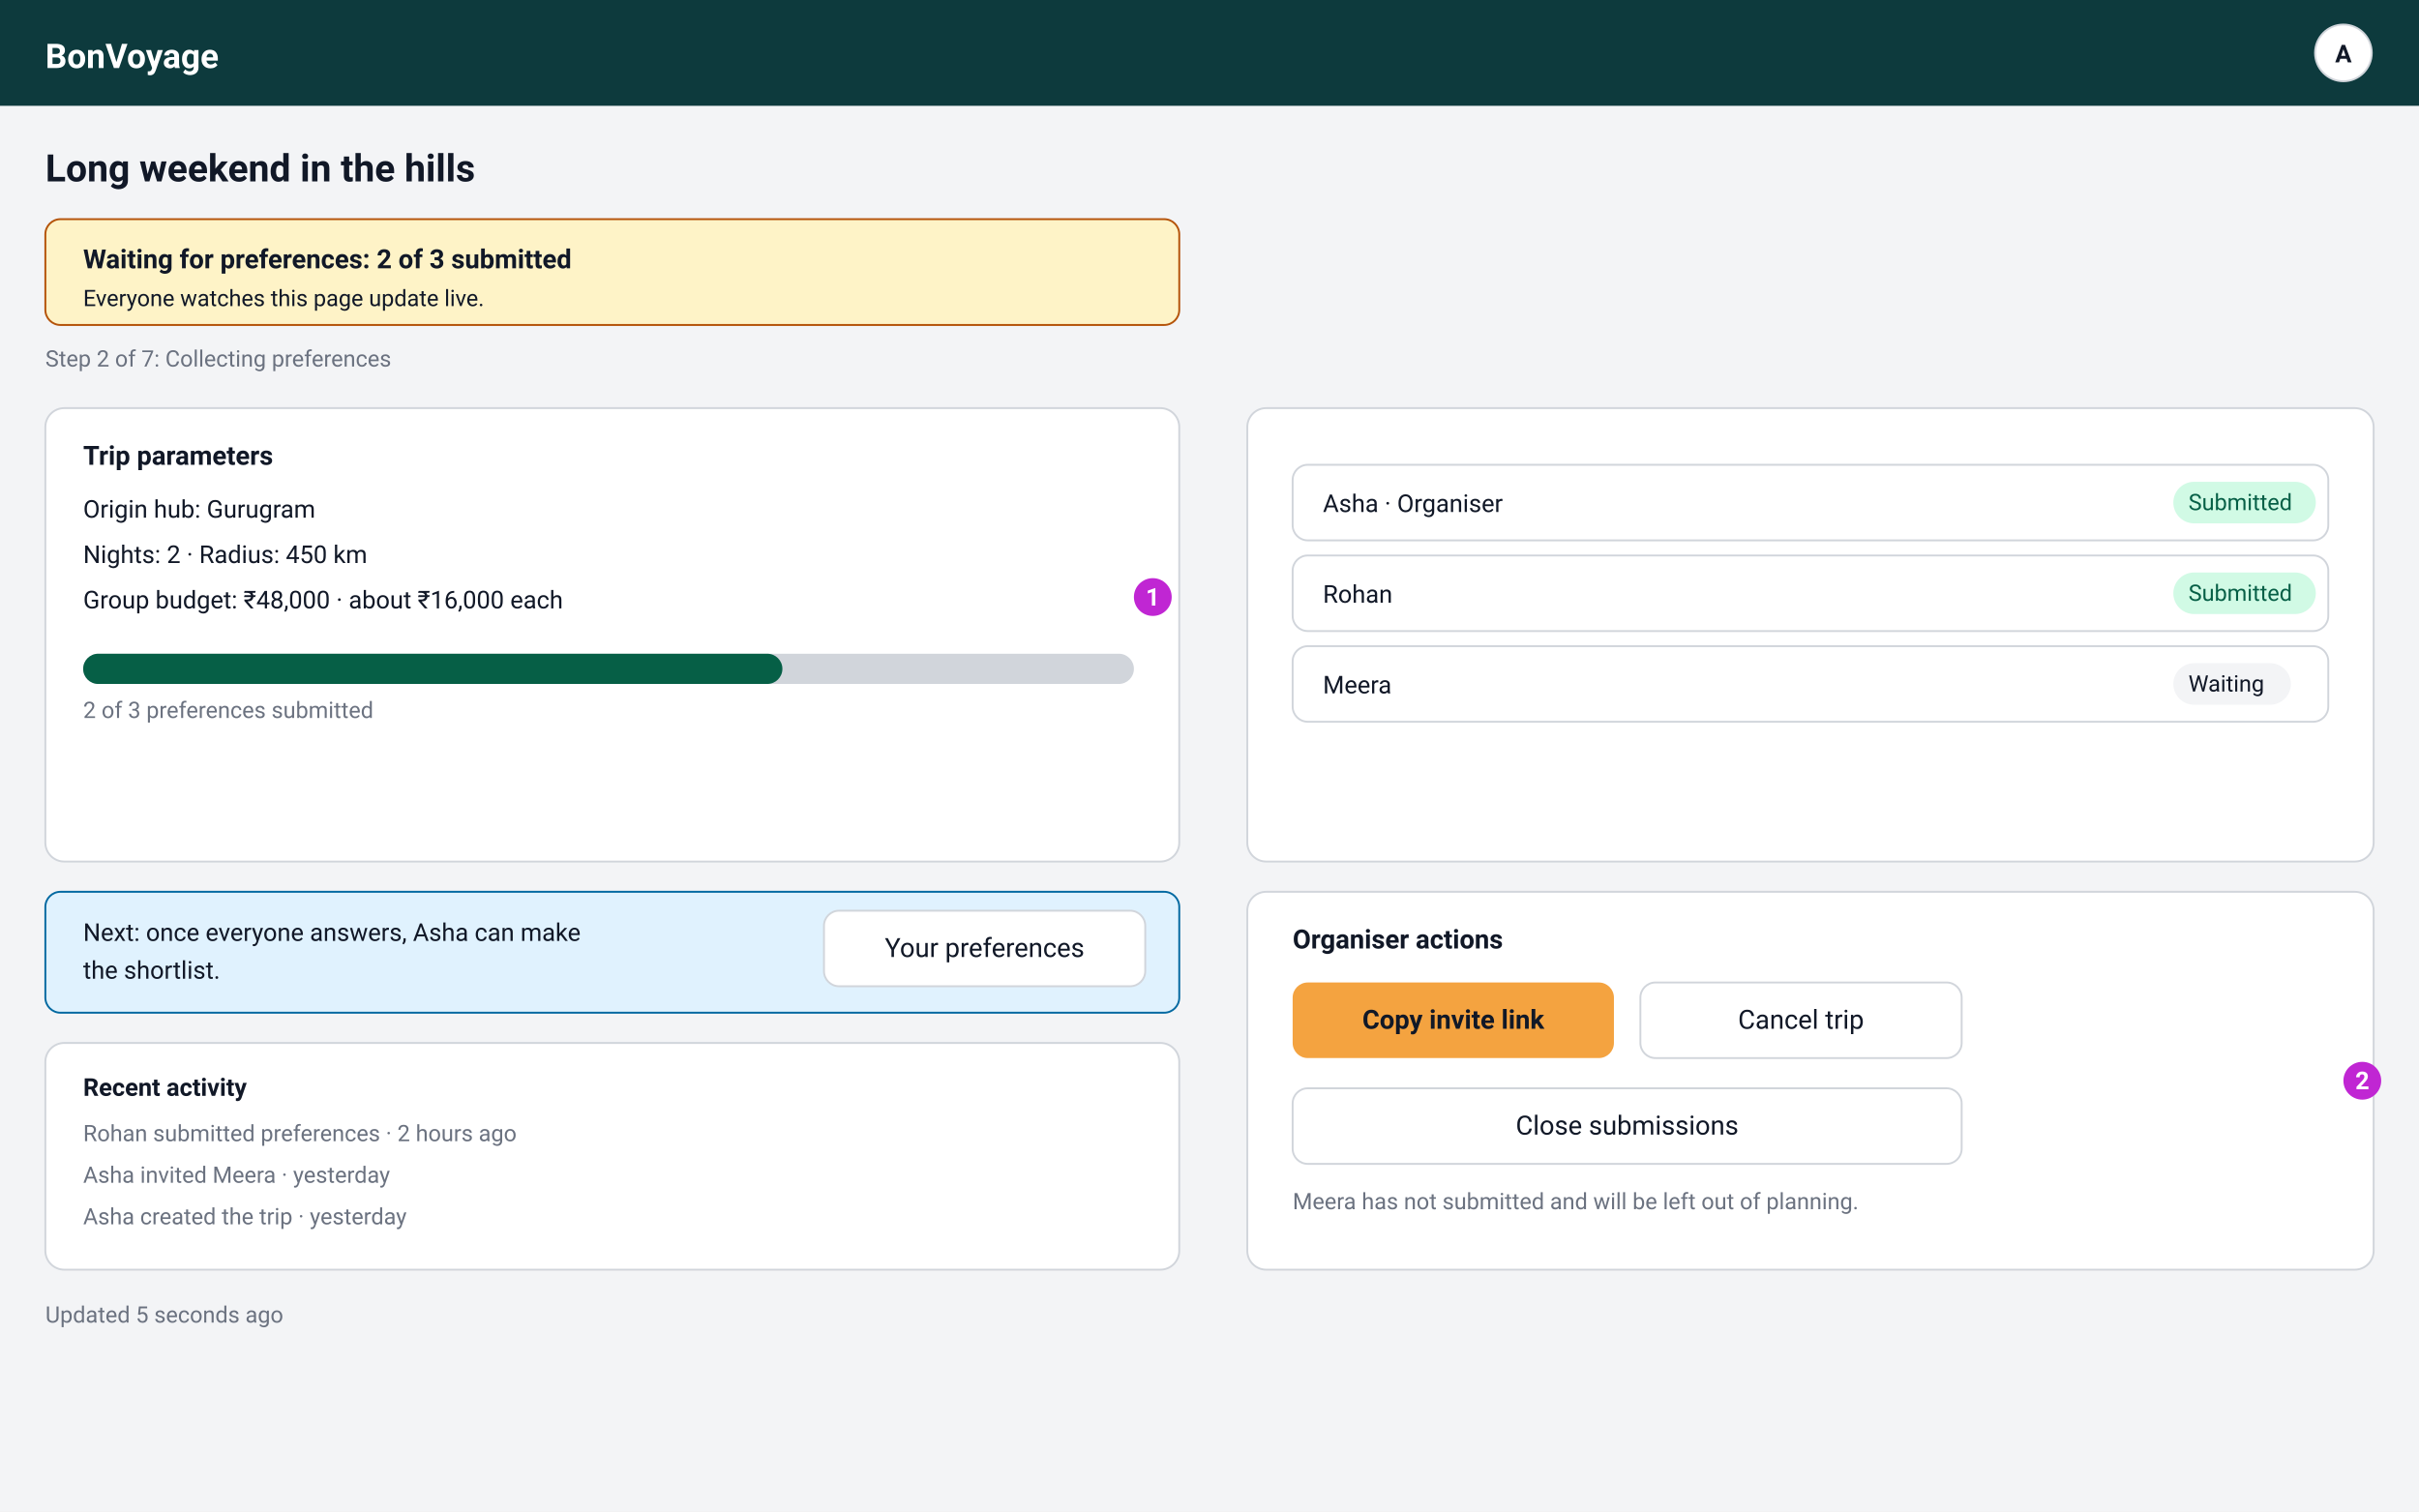
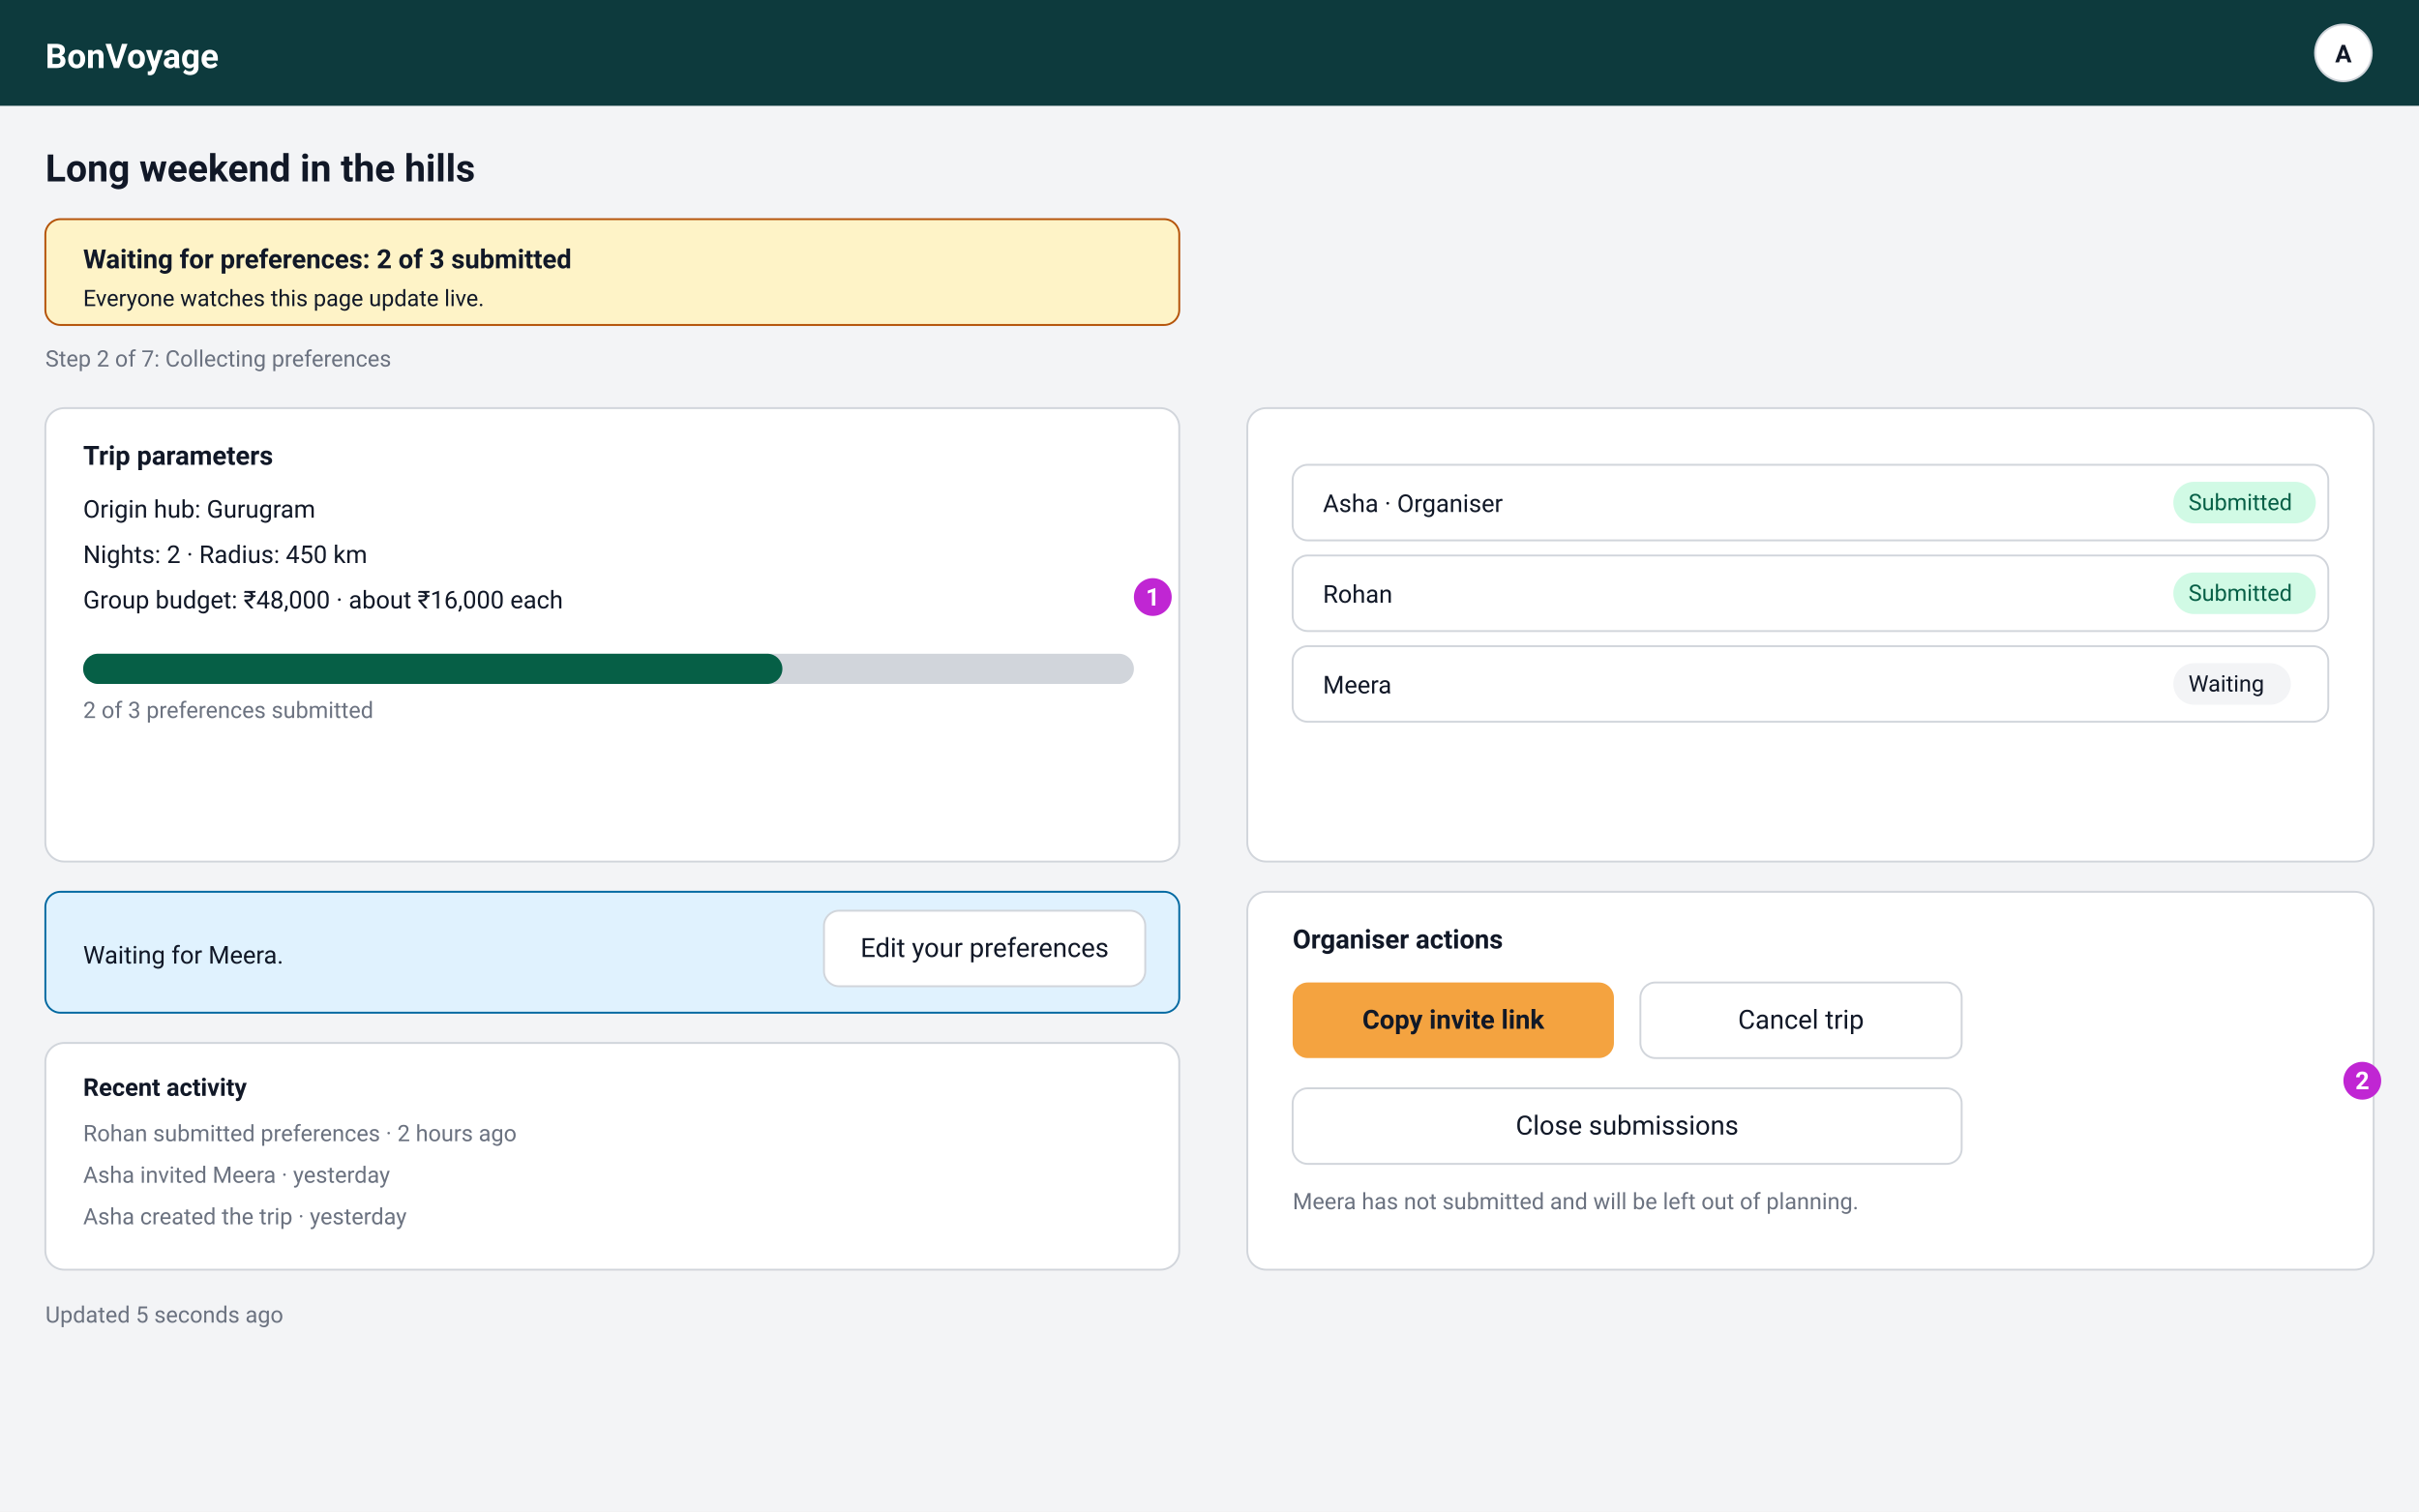
<svg xmlns="http://www.w3.org/2000/svg" width="1280" height="800" viewBox="0 0 1280 800">
  <rect width="1280" height="800" fill="#F3F4F6" />
  <rect x="0" y="0" width="1280" height="56" rx="0" fill="#0D3A3D" stroke="none" stroke-width="1" />
  <text x="24" y="36" font-family="system-ui, -apple-system, Segoe UI, Roboto, sans-serif" font-size="18" fill="#FFFFFF" font-weight="bold" text-anchor="start">BonVoyage</text>
  <circle cx="1240" cy="28" r="15" fill="#FFFFFF" stroke="#D1D5DB" />
  <text x="1240" y="33" font-family="system-ui, -apple-system, Segoe UI, Roboto, sans-serif" font-size="13" fill="#111827" font-weight="bold" text-anchor="middle">A</text>
  <text x="24" y="96" font-family="system-ui, -apple-system, Segoe UI, Roboto, sans-serif" font-size="20" fill="#111827" font-weight="bold" text-anchor="start">Long weekend in the hills</text>
  <rect x="24" y="116" width="600" height="56" rx="8" fill="#FEF3C7" stroke="#B45309" stroke-width="1" />
  <text x="44" y="142" font-family="system-ui, -apple-system, Segoe UI, Roboto, sans-serif" font-size="14" fill="#111827" font-weight="bold" text-anchor="start">Waiting for preferences: 2 of 3 submitted</text>
  <text x="44" y="162" font-family="system-ui, -apple-system, Segoe UI, Roboto, sans-serif" font-size="12" fill="#111827" font-weight="normal" text-anchor="start">Everyone watches this page update live.</text>
  <text x="24" y="194" font-family="system-ui, -apple-system, Segoe UI, Roboto, sans-serif" font-size="12" fill="#6B7280" font-weight="normal" text-anchor="start">Step 2 of 7: Collecting preferences</text>
  <rect x="24" y="216" width="600" height="240" rx="10" fill="#FFFFFF" stroke="#D1D5DB" stroke-width="1" />
  <text x="44" y="246" font-family="system-ui, -apple-system, Segoe UI, Roboto, sans-serif" font-size="14" fill="#111827" font-weight="bold" text-anchor="start">Trip parameters</text>
  <text x="44" y="274" font-family="system-ui, -apple-system, Segoe UI, Roboto, sans-serif" font-size="13" fill="#111827" font-weight="normal" text-anchor="start">Origin hub: Gurugram</text>
  <text x="44" y="298" font-family="system-ui, -apple-system, Segoe UI, Roboto, sans-serif" font-size="13" fill="#111827" font-weight="normal" text-anchor="start">Nights: 2 · Radius: 450 km</text>
  <text x="44" y="322" font-family="system-ui, -apple-system, Segoe UI, Roboto, sans-serif" font-size="13" fill="#111827" font-weight="normal" text-anchor="start">Group budget: ₹48,000 · about ₹16,000 each</text>
  <circle cx="610" cy="316" r="10" fill="#C026D3" />
  <text x="610" y="320.5" font-family="system-ui, -apple-system, Segoe UI, Roboto, sans-serif" font-size="13" fill="#FFFFFF" font-weight="bold" text-anchor="middle">1</text>
  <rect x="44" y="346" width="556" height="16" rx="8" fill="#D1D5DB" stroke="none" stroke-width="1" />
  <rect x="44" y="346" width="370" height="16" rx="8" fill="#065F46" stroke="none" stroke-width="1" />
  <text x="44" y="380" font-family="system-ui, -apple-system, Segoe UI, Roboto, sans-serif" font-size="12" fill="#6B7280" font-weight="normal" text-anchor="start">2 of 3 preferences submitted</text>
  <rect x="660" y="216" width="596" height="240" rx="10" fill="#FFFFFF" stroke="#D1D5DB" stroke-width="1" />
  <rect x="684" y="246" width="548" height="40" rx="8" fill="#FFFFFF" stroke="#D1D5DB" stroke-width="1" />
  <text x="700" y="271" font-family="system-ui, -apple-system, Segoe UI, Roboto, sans-serif" font-size="13" fill="#111827" font-weight="normal" text-anchor="start">Asha · Organiser</text>
  <rect x="1150" y="255" width="75.4" height="22" rx="11" fill="#D1FAE5" stroke="none" stroke-width="1" />
  <text x="1158" y="270" font-family="system-ui, -apple-system, Segoe UI, Roboto, sans-serif" font-size="12" fill="#065F46" font-weight="normal" text-anchor="start">Submitted</text>
  <rect x="684" y="294" width="548" height="40" rx="8" fill="#FFFFFF" stroke="#D1D5DB" stroke-width="1" />
  <text x="700" y="319" font-family="system-ui, -apple-system, Segoe UI, Roboto, sans-serif" font-size="13" fill="#111827" font-weight="normal" text-anchor="start">Rohan</text>
  <rect x="1150" y="303" width="75.4" height="22" rx="11" fill="#D1FAE5" stroke="none" stroke-width="1" />
  <text x="1158" y="318" font-family="system-ui, -apple-system, Segoe UI, Roboto, sans-serif" font-size="12" fill="#065F46" font-weight="normal" text-anchor="start">Submitted</text>
  <rect x="684" y="342" width="548" height="40" rx="8" fill="#FFFFFF" stroke="#D1D5DB" stroke-width="1" />
  <text x="700" y="367" font-family="system-ui, -apple-system, Segoe UI, Roboto, sans-serif" font-size="13" fill="#111827" font-weight="normal" text-anchor="start">Meera</text>
  <rect x="1150" y="351" width="62.2" height="22" rx="11" fill="#F3F4F6" stroke="none" stroke-width="1" />
  <text x="1158" y="366" font-family="system-ui, -apple-system, Segoe UI, Roboto, sans-serif" font-size="12" fill="#111827" font-weight="normal" text-anchor="start">Waiting</text>
  <rect x="24" y="472" width="600" height="64" rx="8" fill="#E0F2FE" stroke="#0369A1" stroke-width="1" />
-   <text x="44" y="498" font-family="system-ui, -apple-system, Segoe UI, Roboto, sans-serif" font-size="13" fill="#111827" font-weight="normal" text-anchor="start">Next: once everyone answers, Asha can make</text>
-   <text x="44" y="518" font-family="system-ui, -apple-system, Segoe UI, Roboto, sans-serif" font-size="13" fill="#111827" font-weight="normal" text-anchor="start">the shortlist.</text>
+   <text x="44" y="510" font-family="system-ui, -apple-system, Segoe UI, Roboto, sans-serif" font-size="13" fill="#111827" font-weight="normal" text-anchor="start">Waiting for Meera.</text>
  <rect x="436" y="482" width="170" height="40" rx="8" fill="#FFFFFF" stroke="#D1D5DB" stroke-width="1" />
-   <text x="521" y="506.5" font-family="system-ui, -apple-system, Segoe UI, Roboto, sans-serif" font-size="14" fill="#111827" font-weight="normal" text-anchor="middle">Your preferences</text>
+   <text x="521" y="506.5" font-family="system-ui, -apple-system, Segoe UI, Roboto, sans-serif" font-size="14" fill="#111827" font-weight="normal" text-anchor="middle">Edit your preferences</text>
  <rect x="24" y="552" width="600" height="120" rx="10" fill="#FFFFFF" stroke="#D1D5DB" stroke-width="1" />
  <text x="44" y="580" font-family="system-ui, -apple-system, Segoe UI, Roboto, sans-serif" font-size="13" fill="#111827" font-weight="bold" text-anchor="start">Recent activity</text>
  <text x="44" y="604" font-family="system-ui, -apple-system, Segoe UI, Roboto, sans-serif" font-size="12" fill="#6B7280" font-weight="normal" text-anchor="start">Rohan submitted preferences · 2 hours ago</text>
  <text x="44" y="626" font-family="system-ui, -apple-system, Segoe UI, Roboto, sans-serif" font-size="12" fill="#6B7280" font-weight="normal" text-anchor="start">Asha invited Meera · yesterday</text>
  <text x="44" y="648" font-family="system-ui, -apple-system, Segoe UI, Roboto, sans-serif" font-size="12" fill="#6B7280" font-weight="normal" text-anchor="start">Asha created the trip · yesterday</text>
  <rect x="660" y="472" width="596" height="200" rx="10" fill="#FFFFFF" stroke="#D1D5DB" stroke-width="1" />
  <text x="684" y="502" font-family="system-ui, -apple-system, Segoe UI, Roboto, sans-serif" font-size="14" fill="#111827" font-weight="bold" text-anchor="start">Organiser actions</text>
  <rect x="684" y="520" width="170" height="40" rx="8" fill="#F4A340" stroke="none" stroke-width="1" />
  <text x="769" y="544.5" font-family="system-ui, -apple-system, Segoe UI, Roboto, sans-serif" font-size="14" fill="#111827" font-weight="bold" text-anchor="middle">Copy invite link</text>
  <rect x="868" y="520" width="170" height="40" rx="8" fill="#FFFFFF" stroke="#D1D5DB" stroke-width="1" />
  <text x="953" y="544.5" font-family="system-ui, -apple-system, Segoe UI, Roboto, sans-serif" font-size="14" fill="#111827" font-weight="normal" text-anchor="middle">Cancel trip</text>
  <rect x="684" y="576" width="354" height="40" rx="8" fill="#FFFFFF" stroke="#D1D5DB" stroke-width="1" />
  <text x="861" y="600.5" font-family="system-ui, -apple-system, Segoe UI, Roboto, sans-serif" font-size="14" fill="#111827" font-weight="normal" text-anchor="middle">Close submissions</text>
  <text x="684" y="640" font-family="system-ui, -apple-system, Segoe UI, Roboto, sans-serif" font-size="12" fill="#6B7280" font-weight="normal" text-anchor="start">Meera has not submitted and will be left out of planning.</text>
  <circle cx="1250" cy="572" r="10" fill="#C026D3" />
  <text x="1250" y="576.5" font-family="system-ui, -apple-system, Segoe UI, Roboto, sans-serif" font-size="13" fill="#FFFFFF" font-weight="bold" text-anchor="middle">2</text>
  <text x="24" y="700" font-family="system-ui, -apple-system, Segoe UI, Roboto, sans-serif" font-size="12" fill="#6B7280" font-weight="normal" text-anchor="start">Updated 5 seconds ago</text>
</svg>
